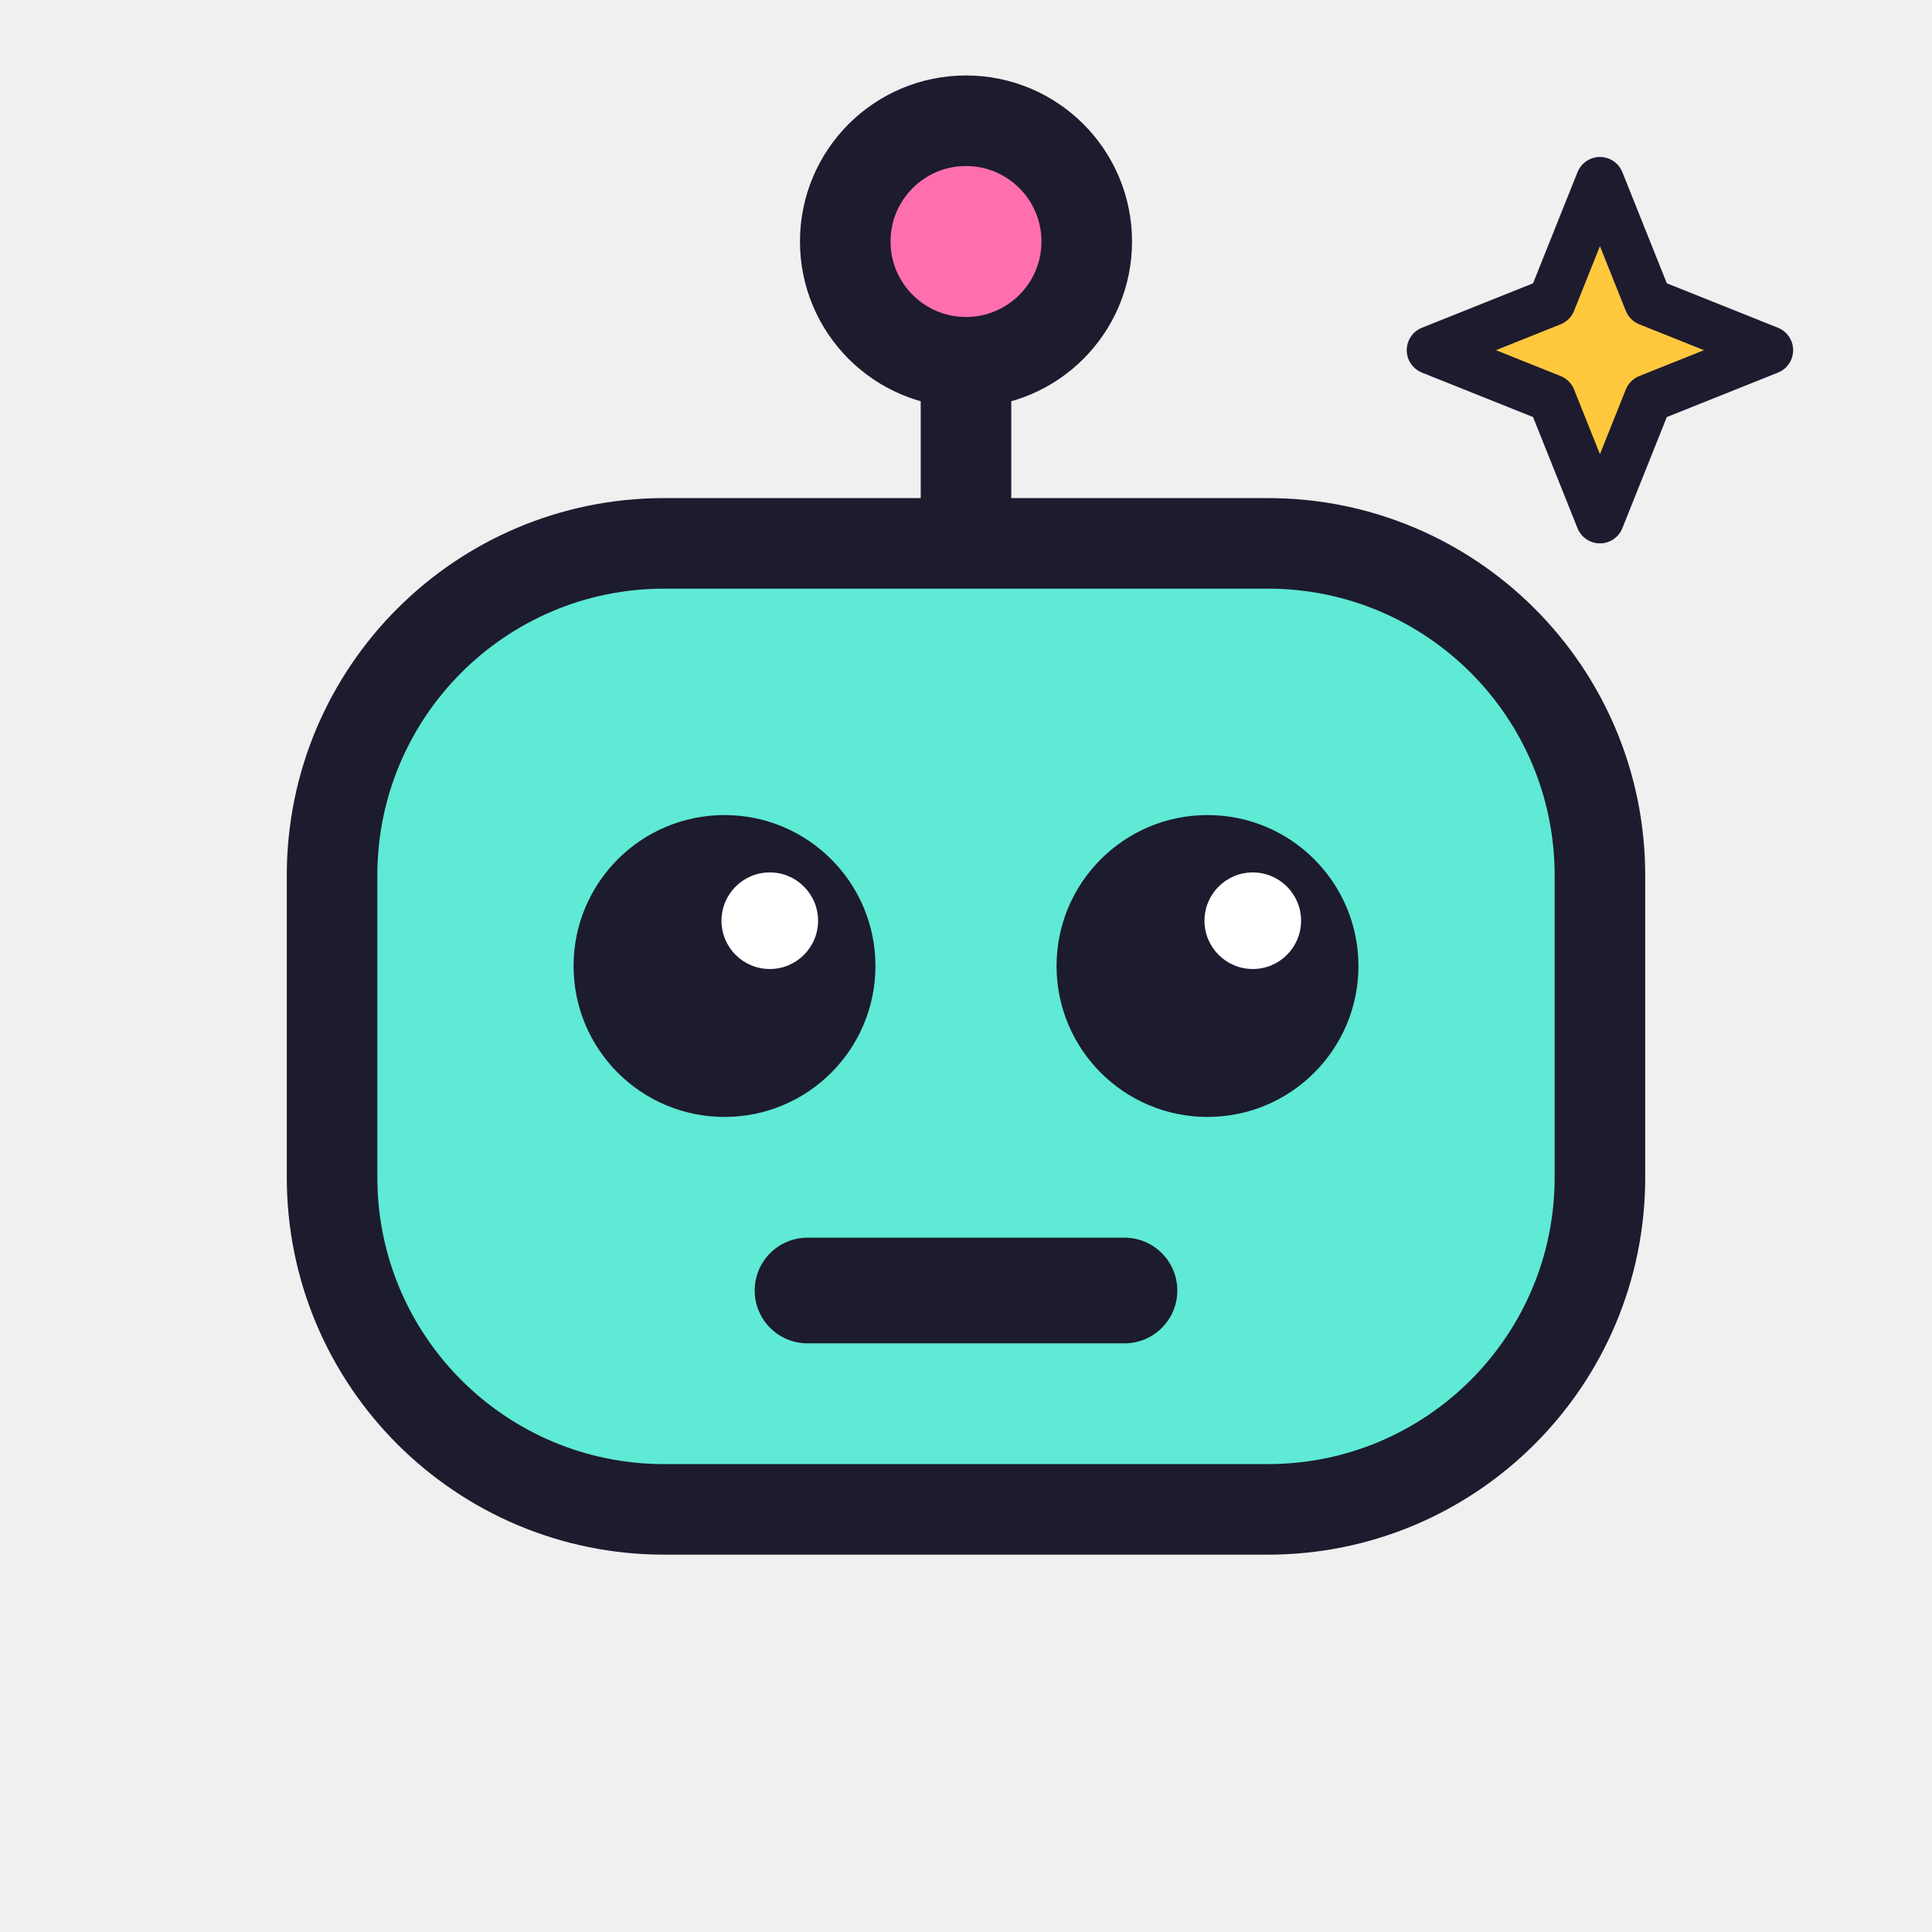
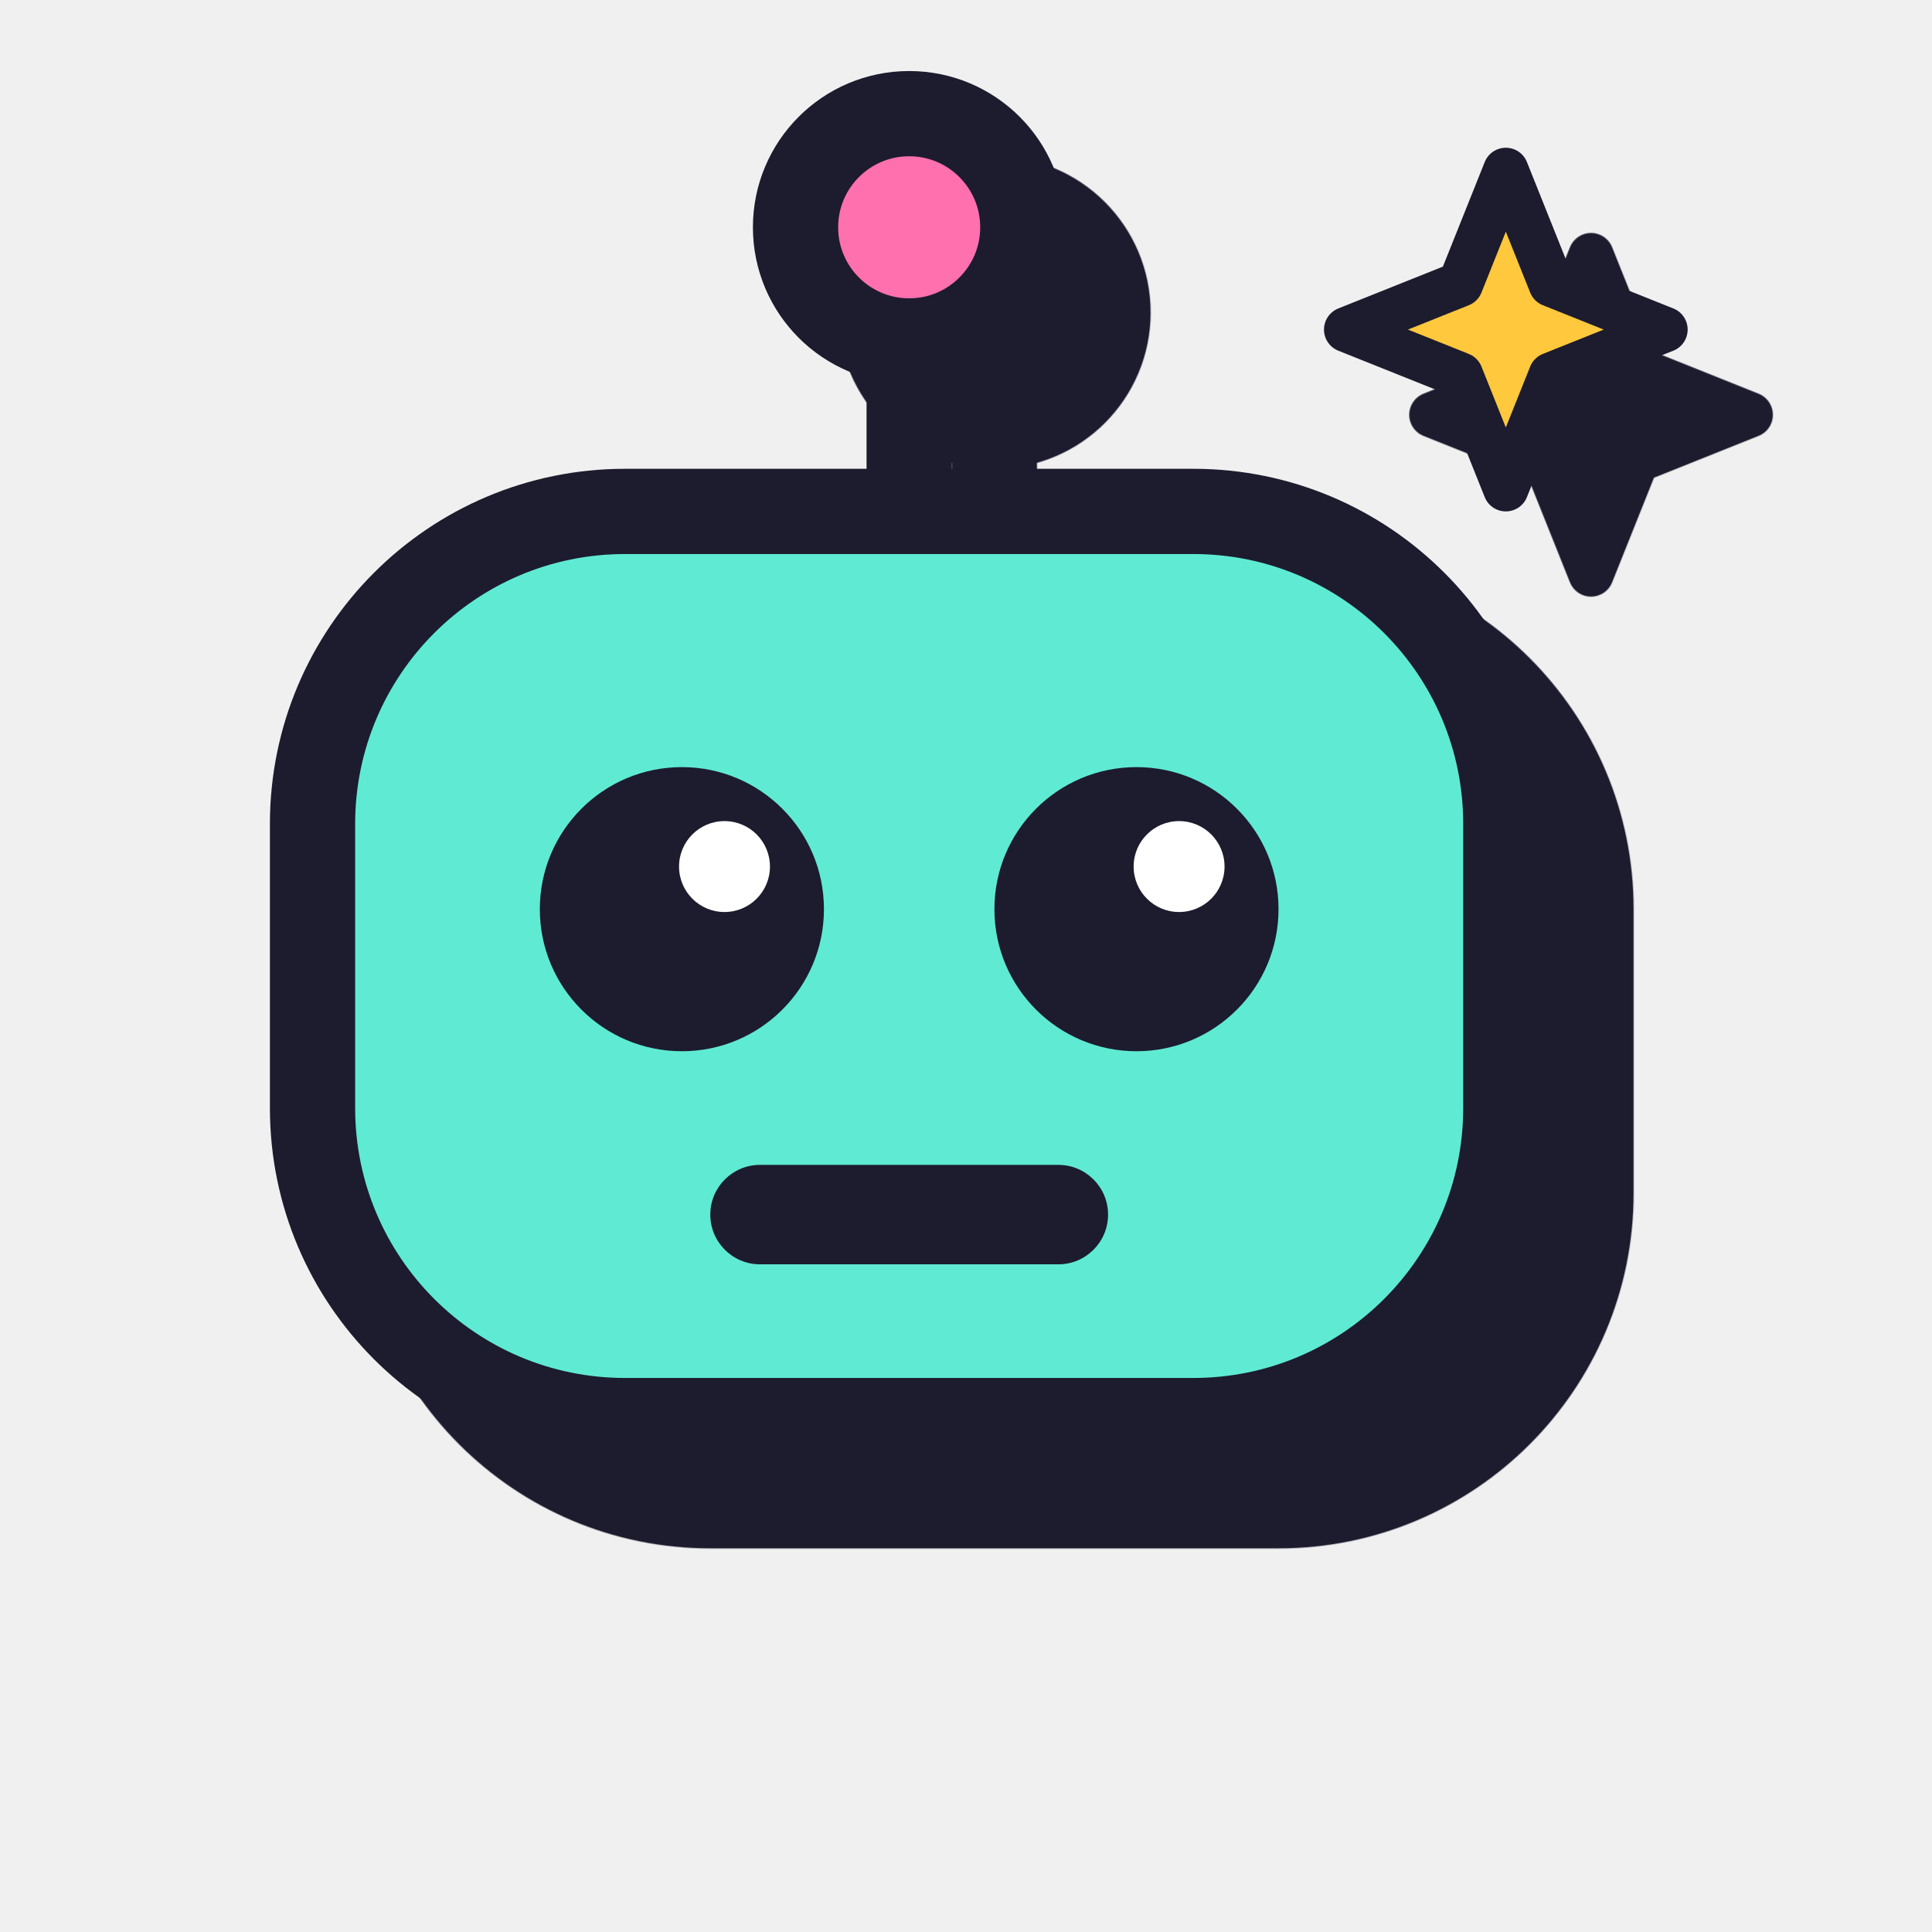
- <svg xmlns="http://www.w3.org/2000/svg" viewBox="0 0 64 64">
-   <line x1="32" y1="9" x2="32" y2="18" stroke="#1d1b2e" stroke-width="3" stroke-linejoin="round" stroke-linecap="round" />
-   <circle cx="32" cy="8" r="4" fill="#ff6fae" stroke="#1d1b2e" stroke-width="3" stroke-linejoin="round" stroke-linecap="round" />
-   <rect x="11" y="18" width="42" height="32" rx="11" fill="#5eead4" stroke="#1d1b2e" stroke-width="3" stroke-linejoin="round" stroke-linecap="round" />
-   <circle cx="24" cy="32" r="5" fill="#1d1b2e" />
-   <circle cx="40" cy="32" r="5" fill="#1d1b2e" />
-   <circle cx="25.5" cy="30.5" r="1.6" fill="#fff" />
-   <circle cx="41.5" cy="30.5" r="1.6" fill="#fff" />
-   <rect x="25" y="41" width="14" height="3.5" rx="1.75" fill="#1d1b2e" />
-   <path d="M53 6l1.6 4 4 1.6-4 1.6-1.6 4-1.6-4-4-1.6 4-1.6z" fill="#ffc83d" stroke="#1d1b2e" stroke-width="1.6" stroke-linejoin="round" />
+ <svg xmlns="http://www.w3.org/2000/svg" viewBox="0 0 68 68">
+   <filter id="s" x="-10%" y="-10%" width="130%" height="130%">
+     <feDropShadow dx="3" dy="3" stdDeviation="0" flood-color="#1d1b2e" flood-opacity="1" />
+   </filter>
+   <g filter="url(#s)">
+     <line x1="32" y1="9" x2="32" y2="18" stroke="#1d1b2e" stroke-width="3" stroke-linejoin="round" stroke-linecap="round" />
+     <circle cx="32" cy="8" r="4" fill="#ff6fae" stroke="#1d1b2e" stroke-width="3" stroke-linejoin="round" stroke-linecap="round" />
+     <rect x="11" y="18" width="42" height="32" rx="11" fill="#5eead4" stroke="#1d1b2e" stroke-width="3" stroke-linejoin="round" stroke-linecap="round" />
+     <circle cx="24" cy="32" r="5" fill="#1d1b2e" />
+     <circle cx="40" cy="32" r="5" fill="#1d1b2e" />
+     <circle cx="25.5" cy="30.5" r="1.6" fill="#fff" />
+     <circle cx="41.5" cy="30.5" r="1.6" fill="#fff" />
+     <rect x="25" y="41" width="14" height="3.5" rx="1.75" fill="#1d1b2e" />
+     <path d="M53 6l1.6 4 4 1.6-4 1.6-1.6 4-1.6-4-4-1.6 4-1.6z" fill="#ffc83d" stroke="#1d1b2e" stroke-width="1.6" stroke-linejoin="round" />
+   </g>
</svg>
